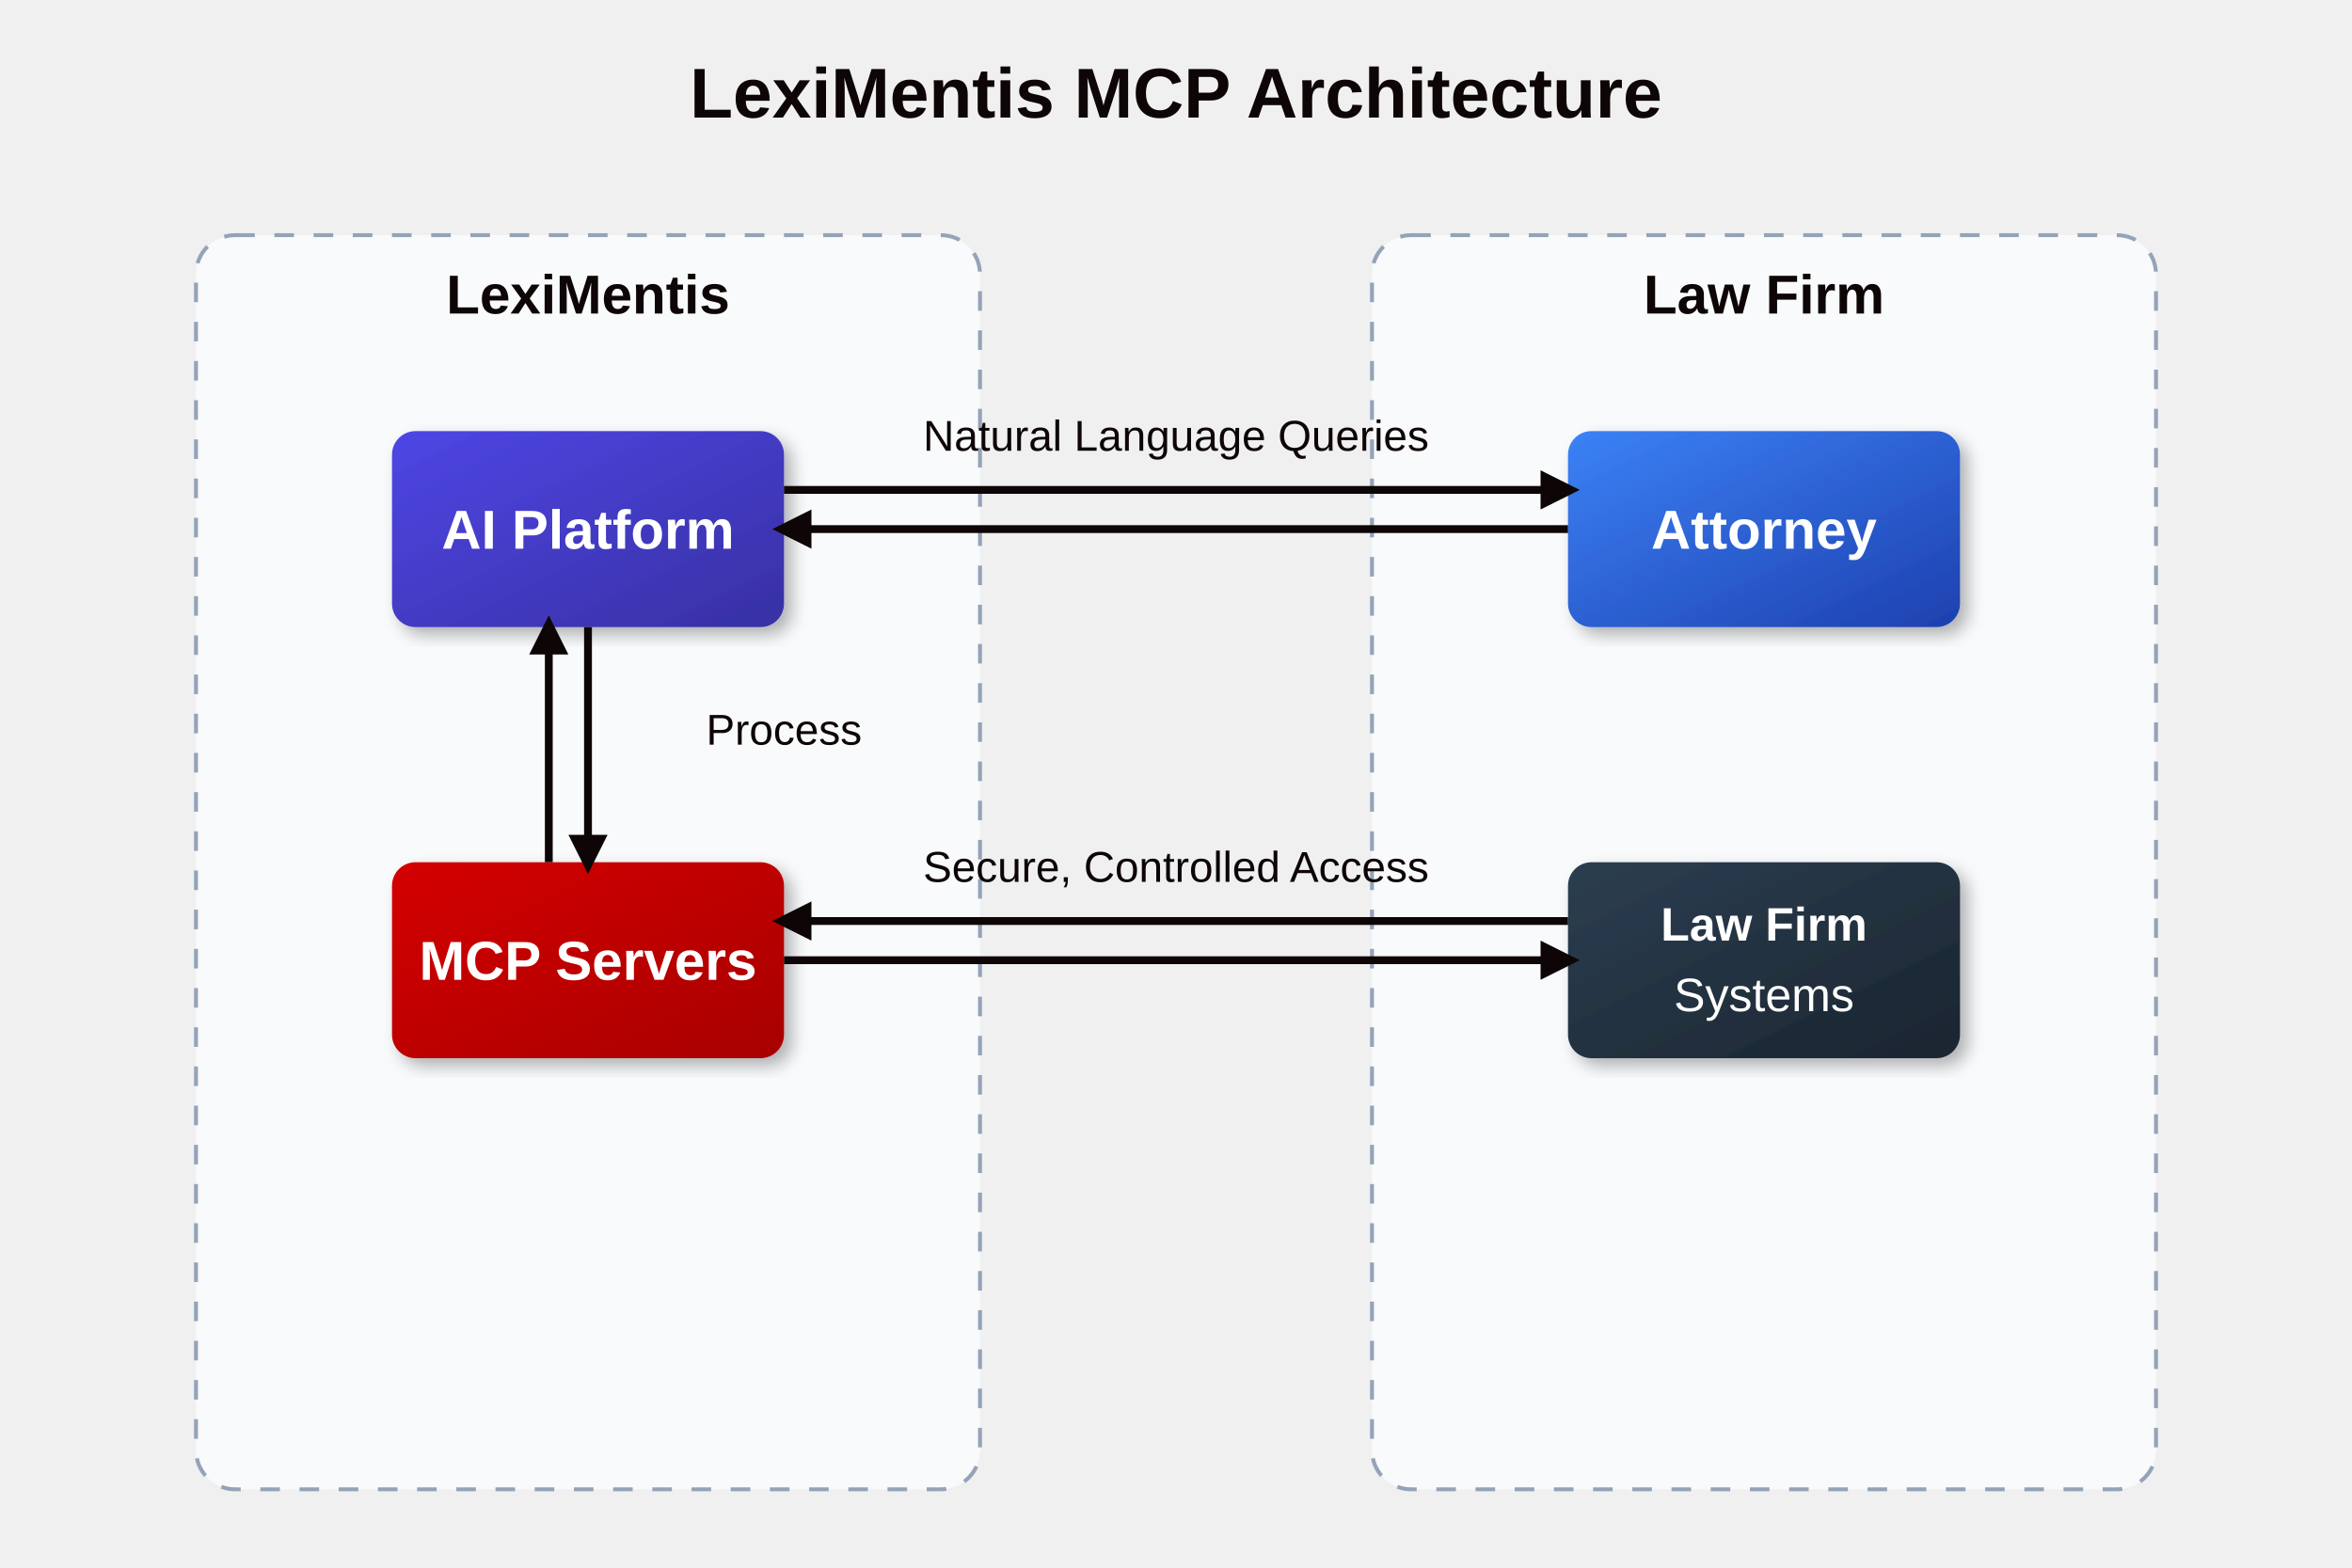
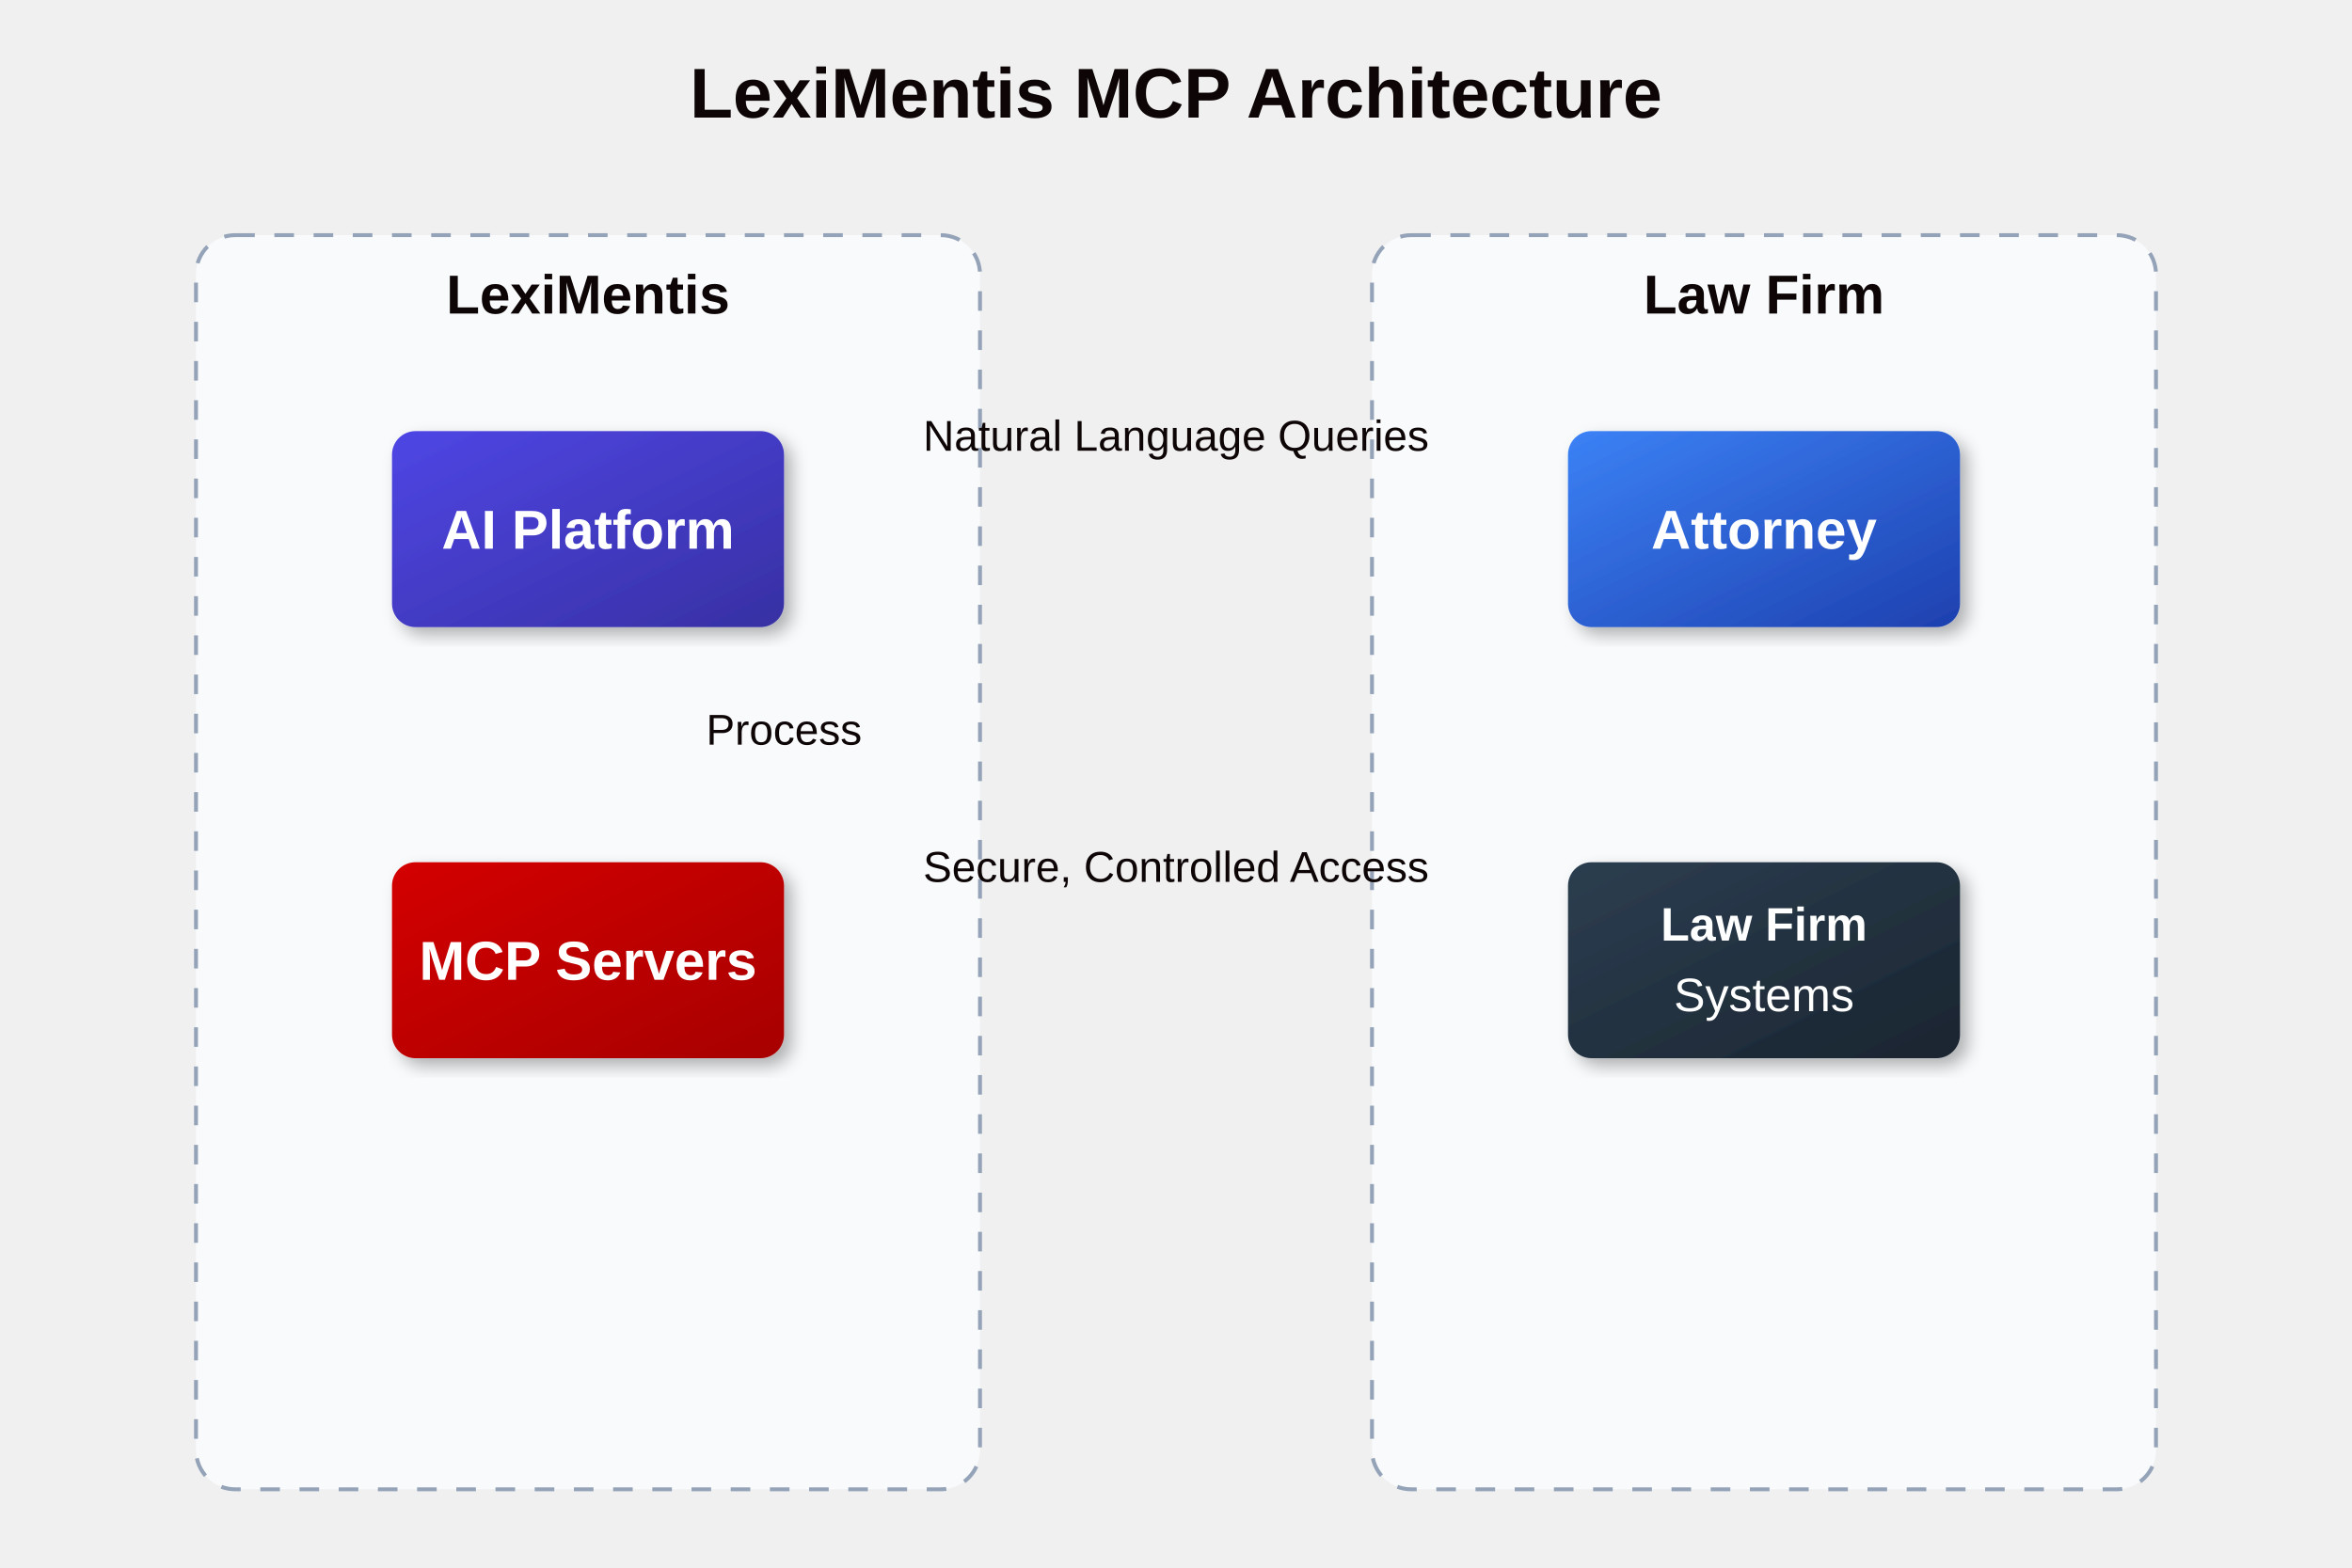
<svg xmlns="http://www.w3.org/2000/svg" width="600" height="400" viewBox="0 0 600 400">
  <defs>
    <linearGradient id="userGradient" x1="0%" y1="0%" x2="100%" y2="100%">
      <stop offset="0%" stop-color="#3B82F6" />
      <stop offset="100%" stop-color="#1E40AF" />
    </linearGradient>
    <linearGradient id="llmGradient" x1="0%" y1="0%" x2="100%" y2="100%">
      <stop offset="0%" stop-color="#4F46E5" />
      <stop offset="100%" stop-color="#3730A3" />
    </linearGradient>
    <linearGradient id="mcpGradient" x1="0%" y1="0%" x2="100%" y2="100%">
      <stop offset="0%" stop-color="#D40000" />
      <stop offset="100%" stop-color="#A70000" />
    </linearGradient>
    <linearGradient id="serviceGradient" x1="0%" y1="0%" x2="100%" y2="100%">
      <stop offset="0%" stop-color="#2C3E50" />
      <stop offset="100%" stop-color="#1A2530" />
    </linearGradient>
    <marker id="arrow" markerWidth="10" markerHeight="10" refX="7" refY="5" orient="auto" markerUnits="userSpaceOnUse">
      <path d="M0,0 L0,10 L10,5 z" fill="#0E0606" />
    </marker>
    <filter id="shadow" x="-10%" y="-10%" width="120%" height="120%">
      <feDropShadow dx="2" dy="2" stdDeviation="2" flood-opacity="0.3" />
    </filter>
+     <filter id="blueGlow" x="-30%" y="-30%" width="160%" height="160%">
+       <feGaussianBlur in="SourceGraphic" stdDeviation="2" result="blur" />
+       <feMerge>
+         <feMergeNode in="blur" />
+         <feMergeNode in="SourceGraphic" />
+       </feMerge>
+     </filter>
+     <filter id="greenGlow" x="-30%" y="-30%" width="160%" height="160%">
+       <feGaussianBlur in="SourceGraphic" stdDeviation="2" result="blur" />
+       <feMerge>
+         <feMergeNode in="blur" />
+         <feMergeNode in="SourceGraphic" />
+       </feMerge>
+     </filter>
+     <filter id="redGlow" x="-30%" y="-30%" width="160%" height="160%">
+       <feGaussianBlur in="SourceGraphic" stdDeviation="2" result="blur" />
+       <feMerge>
+         <feMergeNode in="blur" />
+         <feMergeNode in="SourceGraphic" />
+       </feMerge>
+     </filter>
+     <linearGradient id="animatedBlueGradient" x1="0%" y1="0%" x2="100%" y2="0%">
+       <stop offset="0%" stop-color="#3B82F6">
+         <animate attributeName="offset" values="0;1;0" dur="2s" repeatCount="indefinite" />
+       </stop>
+       <stop offset="50%" stop-color="#60A5FA">
+         <animate attributeName="offset" values="0.5;1.5;0.5" dur="2s" repeatCount="indefinite" />
+       </stop>
+     </linearGradient>
+     <linearGradient id="animatedGreenGradient" x1="0%" y1="0%" x2="0%" y2="100%">
+       <stop offset="0%" stop-color="#10B981">
+         <animate attributeName="offset" values="0;1;0" dur="2s" repeatCount="indefinite" />
+       </stop>
+       <stop offset="50%" stop-color="#34D399">
+         <animate attributeName="offset" values="0.5;1.5;0.5" dur="2s" repeatCount="indefinite" />
+       </stop>
+     </linearGradient>
+     <linearGradient id="animatedRedGradient" x1="0%" y1="0%" x2="100%" y2="0%">
+       <stop offset="0%" stop-color="#EF4444">
+         <animate attributeName="offset" values="0;1;0" dur="2s" repeatCount="indefinite" />
+       </stop>
+       <stop offset="50%" stop-color="#F87171">
+         <animate attributeName="offset" values="0.5;1.5;0.5" dur="2s" repeatCount="indefinite" />
+       </stop>
+     </linearGradient>
  </defs>
+   <style>
+     .laser-path {
+       stroke-dasharray: 15, 15;
+       stroke-linecap: round;
+     }
+     
+     .flow-forward {
+       animation: flow 1s linear infinite;
+       -webkit-animation: flow 1s linear infinite;
+       -moz-animation: flow 1s linear infinite;
+     }
+     
+     .flow-reverse {
+       animation: flow-reverse 1s linear infinite;
+       -webkit-animation: flow-reverse 1s linear infinite;
+       -moz-animation: flow-reverse 1s linear infinite;
+     }
+     
+     @keyframes flow {
+       0% { stroke-dashoffset: 30; }
+       100% { stroke-dashoffset: 0; }
+     }
+     
+     @keyframes flow-reverse {
+       0% { stroke-dashoffset: 0; }
+       100% { stroke-dashoffset: 30; }
+     }
+     
+     /* Make sure animation works in all browsers */
+     @-webkit-keyframes flow {
+       0% { stroke-dashoffset: 30; }
+       100% { stroke-dashoffset: 0; }
+     }
+     
+     @-webkit-keyframes flow-reverse {
+       0% { stroke-dashoffset: 0; }
+       100% { stroke-dashoffset: 30; }
+     }
+     
+     @-moz-keyframes flow {
+       0% { stroke-dashoffset: 30; }
+       100% { stroke-dashoffset: 0; }
+     }
+     
+     @-moz-keyframes flow-reverse {
+       0% { stroke-dashoffset: 0; }
+       100% { stroke-dashoffset: 30; }
+     }
+   </style>
  <text x="300" y="30" text-anchor="middle" font-family="Arial, sans-serif" font-size="18" font-weight="bold" fill="#0E0606">LexiMentis MCP Architecture</text>
  <rect x="50" y="60" width="200" height="320" rx="10" ry="10" fill="#F8FAFC" stroke="#94A3B8" stroke-width="1" stroke-dasharray="5,5" />
  <text x="150" y="80" text-anchor="middle" font-family="Arial, sans-serif" font-size="14" font-weight="bold" fill="#0E0606">LexiMentis</text>
  <rect x="350" y="60" width="200" height="320" rx="10" ry="10" fill="#F8FAFC" stroke="#94A3B8" stroke-width="1" stroke-dasharray="5,5" />
  <text x="450" y="80" text-anchor="middle" font-family="Arial, sans-serif" font-size="14" font-weight="bold" fill="#0E0606">Law Firm</text>
  <rect x="400" y="110" width="100" height="50" rx="6" ry="6" fill="url(#userGradient)" filter="url(#shadow)" />
  <text x="450" y="140" text-anchor="middle" font-family="Arial, sans-serif" font-size="14" fill="white" font-weight="bold">Attorney</text>
  <rect x="100" y="110" width="100" height="50" rx="6" ry="6" fill="url(#llmGradient)" filter="url(#shadow)" />
  <text x="150" y="140" text-anchor="middle" font-family="Arial, sans-serif" font-size="14" fill="white" font-weight="bold">AI Platform</text>
  <rect x="100" y="220" width="100" height="50" rx="6" ry="6" fill="url(#mcpGradient)" filter="url(#shadow)" />
  <text x="150" y="250" text-anchor="middle" font-family="Arial, sans-serif" font-size="14" fill="white" font-weight="bold">MCP Servers</text>
  <rect x="400" y="220" width="100" height="50" rx="6" ry="6" fill="url(#serviceGradient)" filter="url(#shadow)" />
  <text x="450" y="240" text-anchor="middle" font-family="Arial, sans-serif" font-size="12" fill="white" font-weight="bold">Law Firm</text>
  <text x="450" y="258" text-anchor="middle" font-family="Arial, sans-serif" font-size="12" fill="white">Systems</text>
-   <path d="M400,135 C300,135 250,135 200,135" stroke="#0E0606" stroke-width="2" fill="none" marker-end="url(#arrow)" />
-   <path d="M200,125 C250,125 300,125 400,125" stroke="#0E0606" stroke-width="2" fill="none" marker-end="url(#arrow)" />
-   <path d="M150,160 C150,180 150,200 150,220" stroke="#0E0606" stroke-width="2" fill="none" marker-end="url(#arrow)" />
-   <path d="M140,220 C140,200 140,180 140,160" stroke="#0E0606" stroke-width="2" fill="none" marker-end="url(#arrow)" />
-   <path d="M200,245 C300,245 340,245 400,245" stroke="#0E0606" stroke-width="2" fill="none" marker-end="url(#arrow)" />
-   <path d="M400,235 C340,235 300,235 200,235" stroke="#0E0606" stroke-width="2" fill="none" marker-end="url(#arrow)" />
+   <path d="M400,135 C300,135 250,135 200,135" stroke="url(#animatedBlueGradient)" stroke-width="4" fill="none" class="laser-path flow-reverse" filter="url(#blueGlow)" />
+   <path d="M200,125 C250,125 300,125 400,125" stroke="url(#animatedBlueGradient)" stroke-width="4" fill="none" class="laser-path flow-forward" filter="url(#blueGlow)" />
+   <path d="M150,160 C150,180 150,200 150,220" stroke="url(#animatedGreenGradient)" stroke-width="4" fill="none" class="laser-path flow-forward" filter="url(#greenGlow)" />
+   <path d="M140,220 C140,200 140,180 140,160" stroke="url(#animatedGreenGradient)" stroke-width="4" fill="none" class="laser-path flow-reverse" filter="url(#greenGlow)" />
+   <path d="M200,245 C300,245 340,245 400,245" stroke="url(#animatedRedGradient)" stroke-width="4" fill="none" class="laser-path flow-forward" filter="url(#redGlow)" />
+   <path d="M400,235 C340,235 300,235 200,235" stroke="url(#animatedRedGradient)" stroke-width="4" fill="none" class="laser-path flow-reverse" filter="url(#redGlow)" />
+   <path d="M400,135 C300,135 250,135 200,135" stroke="#3B82F6" stroke-width="4" fill="none" filter="url(#blueGlow)" stroke-dasharray="5,5">
+     <animate attributeName="stroke-dashoffset" from="10" to="0" dur="1s" repeatCount="indefinite" />
+   </path>
  <text x="300" y="115" text-anchor="middle" font-family="Arial, sans-serif" font-size="11" fill="#0E0606">Natural Language Queries</text>
  <text x="300" y="225" text-anchor="middle" font-family="Arial, sans-serif" font-size="11" fill="#0E0606">Secure, Controlled Access</text>
  <text x="200" y="190" text-anchor="middle" font-family="Arial, sans-serif" font-size="11" fill="#0E0606">Process</text>
</svg>
